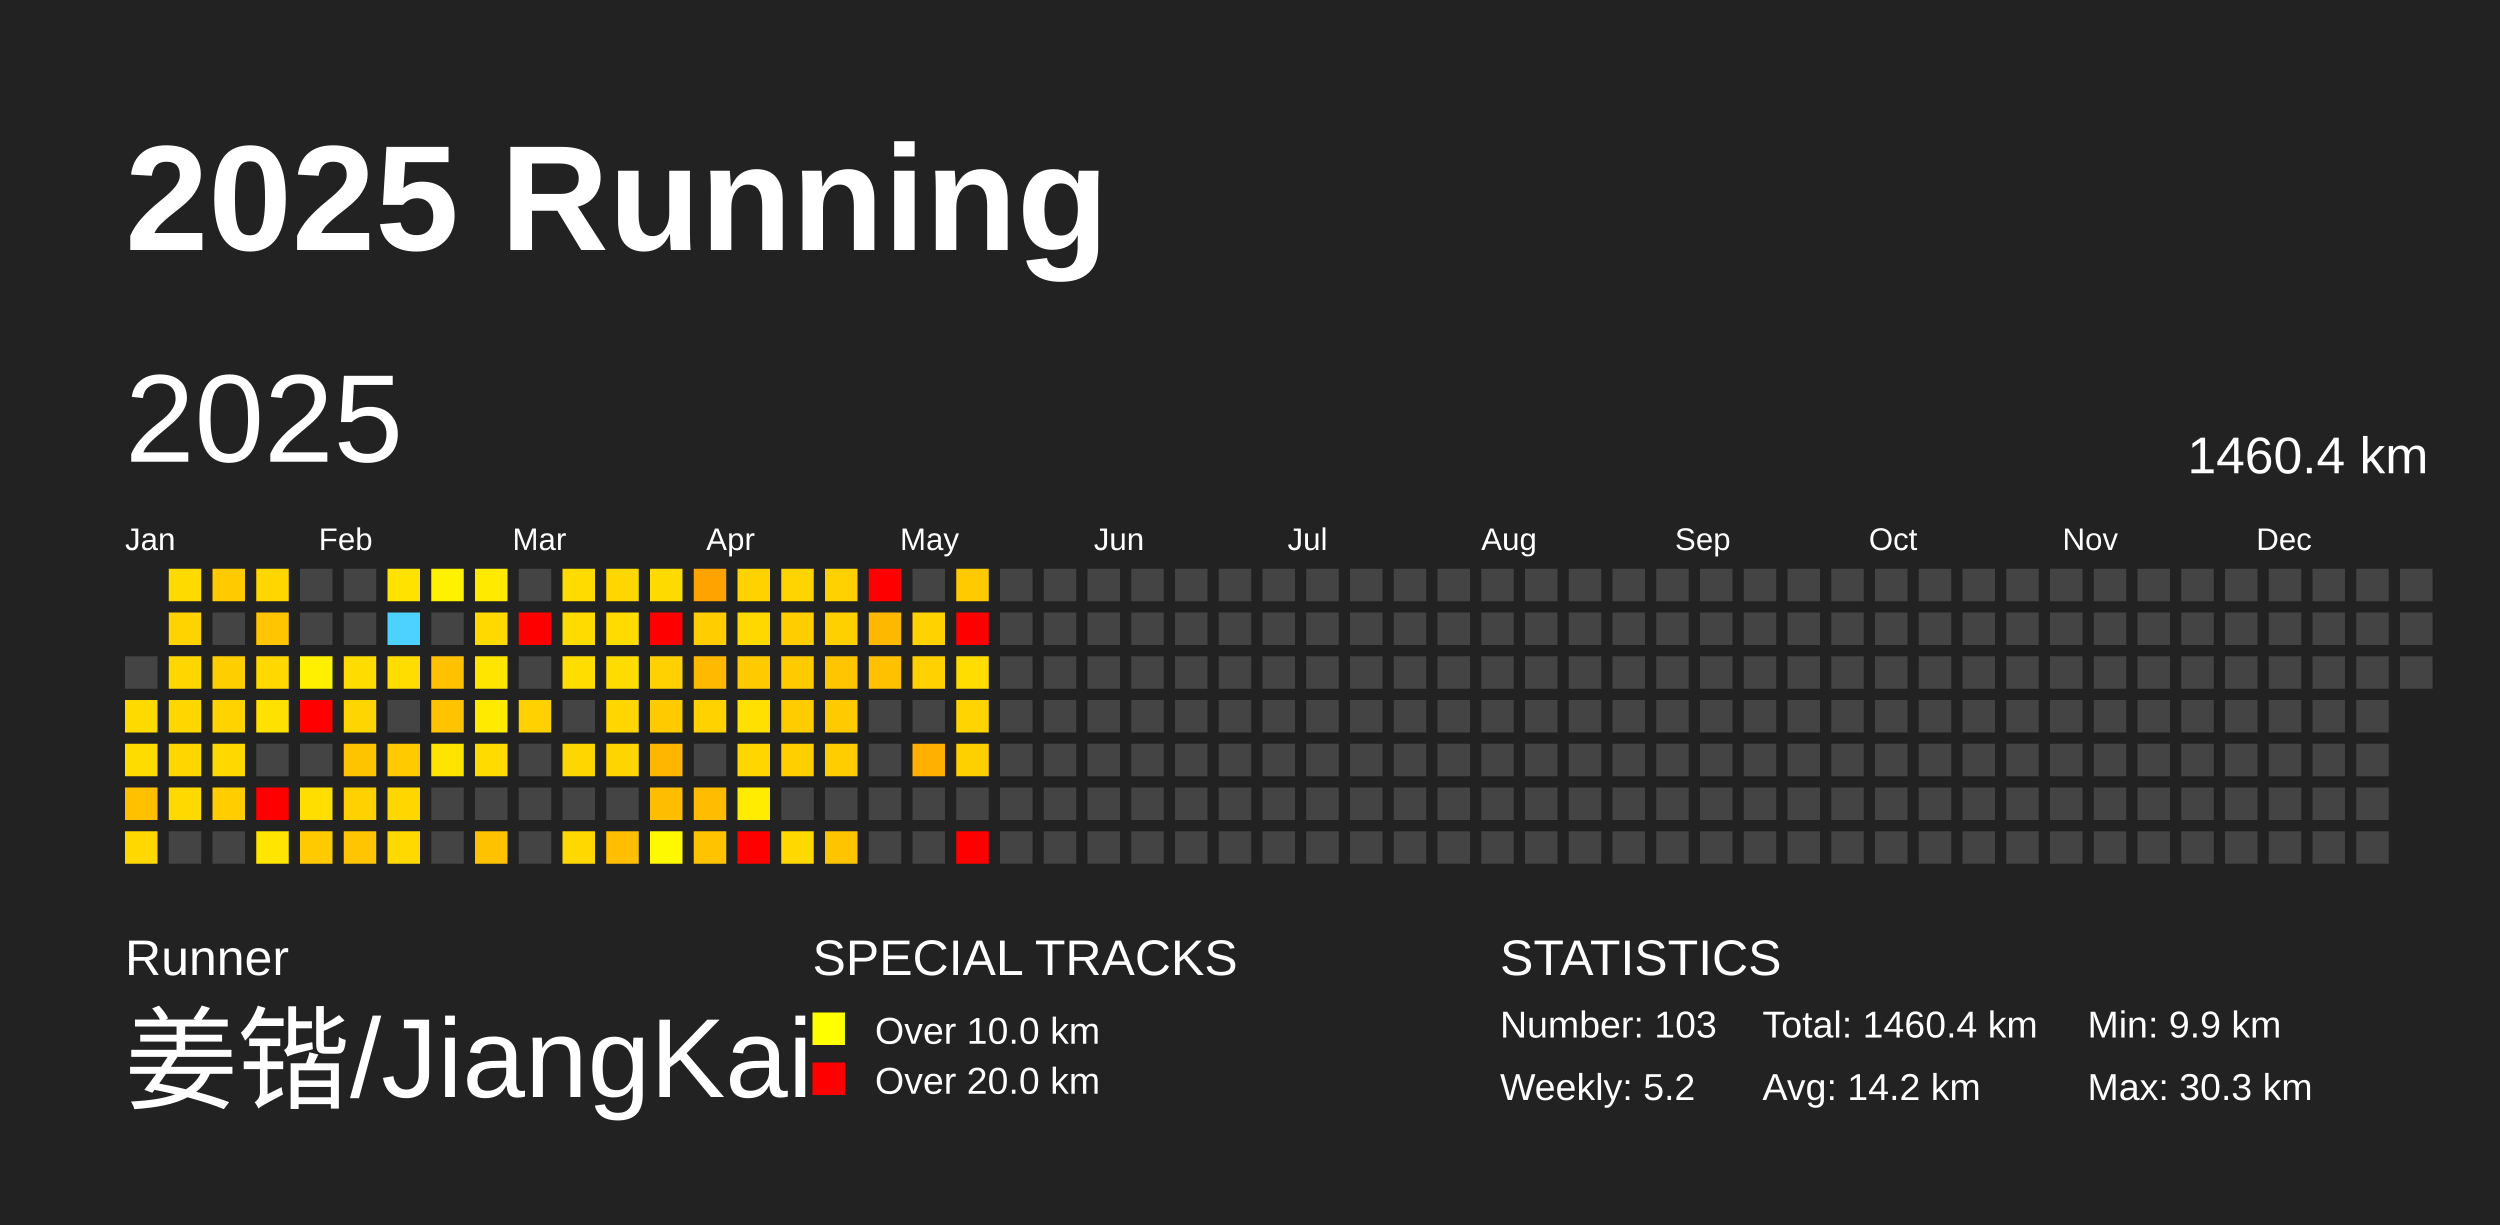
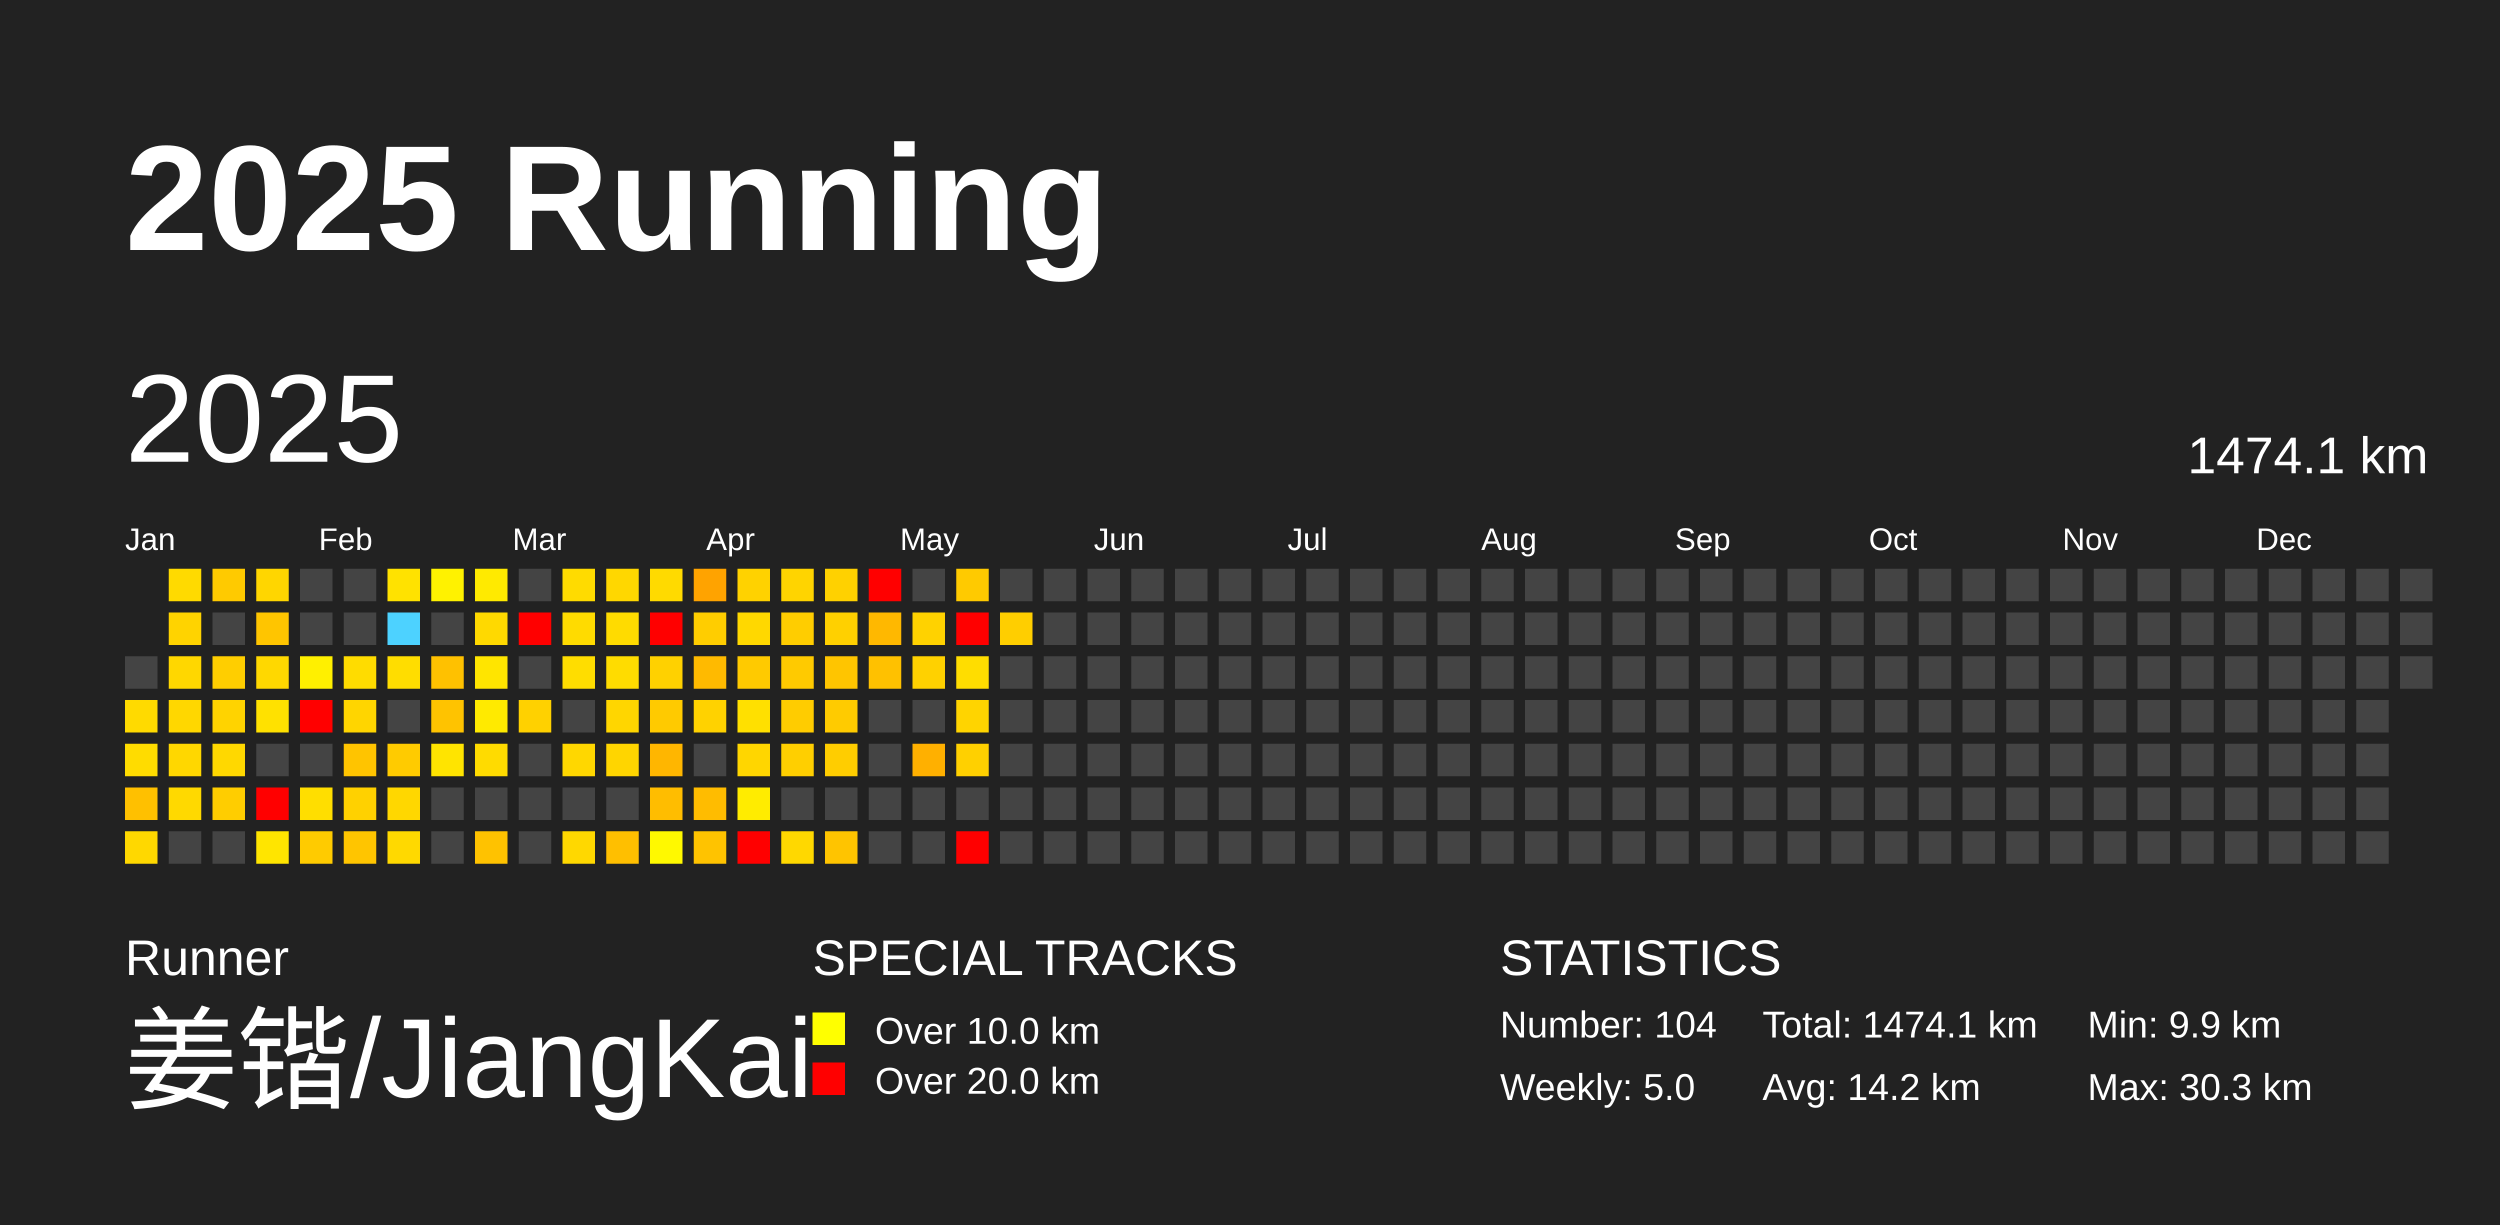
<svg xmlns="http://www.w3.org/2000/svg" baseProfile="full" height="98mm" version="1.1" viewBox="0,0,200,98" width="200mm">
  <defs />
  <rect fill="#222222" height="98" width="200" x="0" y="0" />
  <text fill="#FFFFFF" style="font-size:12px; font-family:Arial; font-weight:bold;" x="10" y="20">2025 Running</text>
  <text fill="#FFFFFF" style="font-size:4px; font-family:Arial" x="10" y="78">Runner</text>
  <text fill="#FFFFFF" style="font-size:9px; font-family:Arial" x="10" y="88">姜锴/JiangKai</text>
  <text fill="#FFFFFF" style="font-size:4px; font-family:Arial" x="65" y="78">SPECIAL TRACKS</text>
  <rect fill="yellow" height="2.6" width="2.6" x="65" y="81" />
  <text fill="#FFFFFF" style="font-size:3px; font-family:Arial" x="70" y="83.5">Over 10.0 km</text>
  <rect fill="red" height="2.6" width="2.6" x="65" y="85" />
  <text fill="#FFFFFF" style="font-size:3px; font-family:Arial" x="70" y="87.5">Over 20.0 km</text>
  <text fill="#FFFFFF" style="font-size:4px; font-family:Arial" x="120" y="78">STATISTICS</text>
-   <text fill="#FFFFFF" style="font-size:3px; font-family:Arial" x="120" y="83">Number: 103</text>
-   <text fill="#FFFFFF" style="font-size:3px; font-family:Arial" x="120" y="88">Weekly: 5.2</text>
-   <text fill="#FFFFFF" style="font-size:3px; font-family:Arial" x="141" y="83">Total: 1460.4 km</text>
+   <text fill="#FFFFFF" style="font-size:3px; font-family:Arial" x="120" y="83">Number: 104</text>
+   <text fill="#FFFFFF" style="font-size:3px; font-family:Arial" x="120" y="88">Weekly: 5.0</text>
+   <text fill="#FFFFFF" style="font-size:3px; font-family:Arial" x="141" y="83">Total: 1474.1 km</text>
  <text fill="#FFFFFF" style="font-size:3px; font-family:Arial" x="141" y="88">Avg: 14.2 km</text>
  <text fill="#FFFFFF" style="font-size:3px; font-family:Arial" x="167" y="83">Min: 9.9 km</text>
  <text fill="#FFFFFF" style="font-size:3px; font-family:Arial" x="167" y="88">Max: 30.3 km</text>
  <text dominant-baseline="hanging" fill="#FFFFFF" style="font-size:10.0px; font-family:Arial;" x="10" y="30">2025</text>
-   <text dominant-baseline="hanging" fill="#FFFFFF" style="font-size:4.125px; font-family:Arial;" x="175" y="35">1460.4 km</text>
+   <text dominant-baseline="hanging" fill="#FFFFFF" style="font-size:4.125px; font-family:Arial;" x="175" y="35">1474.1 km</text>
  <text fill="#FFFFFF" style="font-size:2.5px; font-family:Arial" x="10.0" y="44">Jan</text>
  <text fill="#FFFFFF" style="font-size:2.5px; font-family:Arial" x="25.5" y="44">Feb</text>
  <text fill="#FFFFFF" style="font-size:2.5px; font-family:Arial" x="41.0" y="44">Mar</text>
  <text fill="#FFFFFF" style="font-size:2.5px; font-family:Arial" x="56.5" y="44">Apr</text>
  <text fill="#FFFFFF" style="font-size:2.5px; font-family:Arial" x="72.0" y="44">May</text>
  <text fill="#FFFFFF" style="font-size:2.5px; font-family:Arial" x="87.5" y="44">Jun</text>
  <text fill="#FFFFFF" style="font-size:2.5px; font-family:Arial" x="103.0" y="44">Jul</text>
  <text fill="#FFFFFF" style="font-size:2.5px; font-family:Arial" x="118.5" y="44">Aug</text>
  <text fill="#FFFFFF" style="font-size:2.5px; font-family:Arial" x="134.0" y="44">Sep</text>
  <text fill="#FFFFFF" style="font-size:2.5px; font-family:Arial" x="149.5" y="44">Oct</text>
  <text fill="#FFFFFF" style="font-size:2.5px; font-family:Arial" x="165.0" y="44">Nov</text>
  <text fill="#FFFFFF" style="font-size:2.5px; font-family:Arial" x="180.5" y="44">Dec</text>
  <rect fill="#444444" height="2.6" width="2.6" x="10.0" y="52.5" />
  <rect fill="#ffda00" height="2.6" width="2.6" x="10.0" y="56.0" />
  <rect fill="#ffdc00" height="2.6" width="2.6" x="10.0" y="59.5" />
  <rect fill="#ffc000" height="2.6" width="2.6" x="10.0" y="63.0" />
  <rect fill="#ffd800" height="2.6" width="2.6" x="10.0" y="66.5" />
  <rect fill="#ffda00" height="2.6" width="2.6" x="13.5" y="45.5" />
  <rect fill="#ffd300" height="2.6" width="2.6" x="13.5" y="49.0" />
  <rect fill="#ffd700" height="2.6" width="2.6" x="13.5" y="52.5" />
  <rect fill="#ffd700" height="2.6" width="2.6" x="13.5" y="56.0" />
  <rect fill="#ffd700" height="2.6" width="2.6" x="13.5" y="59.5" />
  <rect fill="#ffd900" height="2.6" width="2.6" x="13.5" y="63.0" />
  <rect fill="#444444" height="2.6" width="2.6" x="13.5" y="66.5" />
  <rect fill="#ffca00" height="2.6" width="2.6" x="17.0" y="45.5" />
  <rect fill="#444444" height="2.6" width="2.6" x="17.0" y="49.0" />
  <rect fill="#ffce00" height="2.6" width="2.6" x="17.0" y="52.5" />
  <rect fill="#ffd300" height="2.6" width="2.6" x="17.0" y="56.0" />
  <rect fill="#ffd800" height="2.6" width="2.6" x="17.0" y="59.5" />
  <rect fill="#ffcd00" height="2.6" width="2.6" x="17.0" y="63.0" />
  <rect fill="#444444" height="2.6" width="2.6" x="17.0" y="66.5" />
  <rect fill="#ffd600" height="2.6" width="2.6" x="20.5" y="45.5" />
  <rect fill="#ffc500" height="2.6" width="2.6" x="20.5" y="49.0" />
  <rect fill="#ffd800" height="2.6" width="2.6" x="20.5" y="52.5" />
  <rect fill="#ffe100" height="2.6" width="2.6" x="20.5" y="56.0" />
  <rect fill="#444444" height="2.6" width="2.6" x="20.5" y="59.5" />
  <rect fill="red" height="2.6" width="2.6" x="20.5" y="63.0" />
  <rect fill="#ffe500" height="2.6" width="2.6" x="20.5" y="66.5" />
  <rect fill="#444444" height="2.6" width="2.6" x="24.0" y="45.5" />
  <rect fill="#444444" height="2.6" width="2.6" x="24.0" y="49.0" />
  <rect fill="#fff000" height="2.6" width="2.6" x="24.0" y="52.5" />
  <rect fill="red" height="2.6" width="2.6" x="24.0" y="56.0" />
  <rect fill="#444444" height="2.6" width="2.6" x="24.0" y="59.5" />
  <rect fill="#ffde00" height="2.6" width="2.6" x="24.0" y="63.0" />
  <rect fill="#ffcb00" height="2.6" width="2.6" x="24.0" y="66.5" />
  <rect fill="#444444" height="2.6" width="2.6" x="27.5" y="45.5" />
  <rect fill="#444444" height="2.6" width="2.6" x="27.5" y="49.0" />
  <rect fill="#ffdc00" height="2.6" width="2.6" x="27.5" y="52.5" />
  <rect fill="#ffd500" height="2.6" width="2.6" x="27.5" y="56.0" />
  <rect fill="#ffc400" height="2.6" width="2.6" x="27.5" y="59.5" />
  <rect fill="#ffd100" height="2.6" width="2.6" x="27.5" y="63.0" />
  <rect fill="#ffc500" height="2.6" width="2.6" x="27.5" y="66.5" />
  <rect fill="#ffe200" height="2.6" width="2.6" x="31.0" y="45.5" />
  <rect fill="#4dd2ff" height="2.6" width="2.6" x="31.0" y="49.0" />
  <rect fill="#ffdd00" height="2.6" width="2.6" x="31.0" y="52.5" />
  <rect fill="#444444" height="2.6" width="2.6" x="31.0" y="56.0" />
  <rect fill="#ffcb00" height="2.6" width="2.6" x="31.0" y="59.5" />
  <rect fill="#ffd700" height="2.6" width="2.6" x="31.0" y="63.0" />
  <rect fill="#ffd900" height="2.6" width="2.6" x="31.0" y="66.5" />
  <rect fill="#fff200" height="2.6" width="2.6" x="34.5" y="45.5" />
  <rect fill="#444444" height="2.6" width="2.6" x="34.5" y="49.0" />
  <rect fill="#ffc100" height="2.6" width="2.6" x="34.5" y="52.5" />
  <rect fill="#ffc300" height="2.6" width="2.6" x="34.5" y="56.0" />
  <rect fill="#ffe400" height="2.6" width="2.6" x="34.5" y="59.5" />
  <rect fill="#444444" height="2.6" width="2.6" x="34.5" y="63.0" />
  <rect fill="#444444" height="2.6" width="2.6" x="34.5" y="66.5" />
  <rect fill="#ffea00" height="2.6" width="2.6" x="38.0" y="45.5" />
  <rect fill="#ffd900" height="2.6" width="2.6" x="38.0" y="49.0" />
  <rect fill="#ffe500" height="2.6" width="2.6" x="38.0" y="52.5" />
  <rect fill="#ffea00" height="2.6" width="2.6" x="38.0" y="56.0" />
  <rect fill="#ffdb00" height="2.6" width="2.6" x="38.0" y="59.5" />
  <rect fill="#444444" height="2.6" width="2.6" x="38.0" y="63.0" />
  <rect fill="#ffc200" height="2.6" width="2.6" x="38.0" y="66.5" />
  <rect fill="#444444" height="2.6" width="2.6" x="41.5" y="45.5" />
  <rect fill="red" height="2.6" width="2.6" x="41.5" y="49.0" />
  <rect fill="#444444" height="2.6" width="2.6" x="41.5" y="52.5" />
  <rect fill="#ffd100" height="2.6" width="2.6" x="41.5" y="56.0" />
  <rect fill="#444444" height="2.6" width="2.6" x="41.5" y="59.5" />
  <rect fill="#444444" height="2.6" width="2.6" x="41.5" y="63.0" />
  <rect fill="#444444" height="2.6" width="2.6" x="41.5" y="66.5" />
  <rect fill="#ffdb00" height="2.6" width="2.6" x="45.0" y="45.5" />
  <rect fill="#ffdb00" height="2.6" width="2.6" x="45.0" y="49.0" />
  <rect fill="#ffdd00" height="2.6" width="2.6" x="45.0" y="52.5" />
  <rect fill="#444444" height="2.6" width="2.6" x="45.0" y="56.0" />
  <rect fill="#ffd700" height="2.6" width="2.6" x="45.0" y="59.5" />
  <rect fill="#444444" height="2.6" width="2.6" x="45.0" y="63.0" />
  <rect fill="#ffd800" height="2.6" width="2.6" x="45.0" y="66.5" />
  <rect fill="#ffd700" height="2.6" width="2.6" x="48.5" y="45.5" />
  <rect fill="#ffdb00" height="2.6" width="2.6" x="48.5" y="49.0" />
  <rect fill="#ffdc00" height="2.6" width="2.6" x="48.5" y="52.5" />
  <rect fill="#ffd600" height="2.6" width="2.6" x="48.5" y="56.0" />
  <rect fill="#ffd500" height="2.6" width="2.6" x="48.5" y="59.5" />
  <rect fill="#444444" height="2.6" width="2.6" x="48.5" y="63.0" />
  <rect fill="#ffbf00" height="2.6" width="2.6" x="48.5" y="66.5" />
  <rect fill="#ffda00" height="2.6" width="2.6" x="52.0" y="45.5" />
  <rect fill="red" height="2.6" width="2.6" x="52.0" y="49.0" />
  <rect fill="#ffd100" height="2.6" width="2.6" x="52.0" y="52.5" />
  <rect fill="#ffca00" height="2.6" width="2.6" x="52.0" y="56.0" />
  <rect fill="#ffb600" height="2.6" width="2.6" x="52.0" y="59.5" />
  <rect fill="#ffbd00" height="2.6" width="2.6" x="52.0" y="63.0" />
  <rect fill="#fff900" height="2.6" width="2.6" x="52.0" y="66.5" />
  <rect fill="#ffa300" height="2.6" width="2.6" x="55.5" y="45.5" />
  <rect fill="#ffcd00" height="2.6" width="2.6" x="55.5" y="49.0" />
  <rect fill="#ffba00" height="2.6" width="2.6" x="55.5" y="52.5" />
  <rect fill="#ffd200" height="2.6" width="2.6" x="55.5" y="56.0" />
  <rect fill="#444444" height="2.6" width="2.6" x="55.5" y="59.5" />
  <rect fill="#ffbc00" height="2.6" width="2.6" x="55.5" y="63.0" />
  <rect fill="#ffc300" height="2.6" width="2.6" x="55.5" y="66.5" />
  <rect fill="#ffd200" height="2.6" width="2.6" x="59.0" y="45.5" />
  <rect fill="#ffd800" height="2.6" width="2.6" x="59.0" y="49.0" />
  <rect fill="#ffca00" height="2.6" width="2.6" x="59.0" y="52.5" />
  <rect fill="#ffe000" height="2.6" width="2.6" x="59.0" y="56.0" />
  <rect fill="#ffd600" height="2.6" width="2.6" x="59.0" y="59.5" />
  <rect fill="#ffec00" height="2.6" width="2.6" x="59.0" y="63.0" />
  <rect fill="red" height="2.6" width="2.6" x="59.0" y="66.5" />
  <rect fill="#ffd400" height="2.6" width="2.6" x="62.5" y="45.5" />
  <rect fill="#ffcd00" height="2.6" width="2.6" x="62.5" y="49.0" />
  <rect fill="#ffca00" height="2.6" width="2.6" x="62.5" y="52.5" />
  <rect fill="#ffcc00" height="2.6" width="2.6" x="62.5" y="56.0" />
  <rect fill="#ffcf00" height="2.6" width="2.6" x="62.5" y="59.5" />
  <rect fill="#444444" height="2.6" width="2.6" x="62.5" y="63.0" />
  <rect fill="#ffd800" height="2.6" width="2.6" x="62.5" y="66.5" />
  <rect fill="#ffd100" height="2.6" width="2.6" x="66.0" y="45.5" />
  <rect fill="#ffd000" height="2.6" width="2.6" x="66.0" y="49.0" />
  <rect fill="#ffc500" height="2.6" width="2.6" x="66.0" y="52.5" />
  <rect fill="#ffcb00" height="2.6" width="2.6" x="66.0" y="56.0" />
  <rect fill="#ffcd00" height="2.6" width="2.6" x="66.0" y="59.5" />
  <rect fill="#444444" height="2.6" width="2.6" x="66.0" y="63.0" />
  <rect fill="#ffc400" height="2.6" width="2.6" x="66.0" y="66.5" />
  <rect fill="red" height="2.6" width="2.6" x="69.5" y="45.5" />
  <rect fill="#ffb800" height="2.6" width="2.6" x="69.5" y="49.0" />
  <rect fill="#ffc100" height="2.6" width="2.6" x="69.5" y="52.5" />
  <rect fill="#444444" height="2.6" width="2.6" x="69.5" y="56.0" />
  <rect fill="#444444" height="2.6" width="2.6" x="69.5" y="59.5" />
  <rect fill="#444444" height="2.6" width="2.6" x="69.5" y="63.0" />
  <rect fill="#444444" height="2.6" width="2.6" x="69.5" y="66.5" />
  <rect fill="#444444" height="2.6" width="2.6" x="73.0" y="45.5" />
  <rect fill="#ffd200" height="2.6" width="2.6" x="73.0" y="49.0" />
  <rect fill="#ffd100" height="2.6" width="2.6" x="73.0" y="52.5" />
  <rect fill="#444444" height="2.6" width="2.6" x="73.0" y="56.0" />
  <rect fill="#ffb000" height="2.6" width="2.6" x="73.0" y="59.5" />
  <rect fill="#444444" height="2.6" width="2.6" x="73.0" y="63.0" />
  <rect fill="#444444" height="2.6" width="2.6" x="73.0" y="66.5" />
  <rect fill="#ffca00" height="2.6" width="2.6" x="76.5" y="45.5" />
  <rect fill="red" height="2.6" width="2.6" x="76.5" y="49.0" />
  <rect fill="#ffdd00" height="2.6" width="2.6" x="76.5" y="52.5" />
  <rect fill="#ffd400" height="2.6" width="2.6" x="76.5" y="56.0" />
  <rect fill="#ffd000" height="2.6" width="2.6" x="76.5" y="59.5" />
  <rect fill="#444444" height="2.6" width="2.6" x="76.5" y="63.0" />
  <rect fill="red" height="2.6" width="2.6" x="76.5" y="66.5" />
  <rect fill="#444444" height="2.6" width="2.6" x="80.0" y="45.5" />
-   <rect fill="#444444" height="2.6" width="2.6" x="80.0" y="49.0" />
+   <rect fill="#ffce00" height="2.6" width="2.6" x="80.0" y="49.0" />
  <rect fill="#444444" height="2.6" width="2.6" x="80.0" y="52.5" />
  <rect fill="#444444" height="2.6" width="2.6" x="80.0" y="56.0" />
  <rect fill="#444444" height="2.6" width="2.6" x="80.0" y="59.5" />
  <rect fill="#444444" height="2.6" width="2.6" x="80.0" y="63.0" />
  <rect fill="#444444" height="2.6" width="2.6" x="80.0" y="66.5" />
  <rect fill="#444444" height="2.6" width="2.6" x="83.5" y="45.5" />
  <rect fill="#444444" height="2.6" width="2.6" x="83.5" y="49.0" />
  <rect fill="#444444" height="2.6" width="2.6" x="83.5" y="52.5" />
  <rect fill="#444444" height="2.6" width="2.6" x="83.5" y="56.0" />
  <rect fill="#444444" height="2.6" width="2.6" x="83.5" y="59.5" />
  <rect fill="#444444" height="2.6" width="2.6" x="83.5" y="63.0" />
  <rect fill="#444444" height="2.6" width="2.6" x="83.5" y="66.5" />
  <rect fill="#444444" height="2.6" width="2.6" x="87.0" y="45.5" />
  <rect fill="#444444" height="2.6" width="2.6" x="87.0" y="49.0" />
  <rect fill="#444444" height="2.6" width="2.6" x="87.0" y="52.5" />
  <rect fill="#444444" height="2.6" width="2.6" x="87.0" y="56.0" />
  <rect fill="#444444" height="2.6" width="2.6" x="87.0" y="59.5" />
  <rect fill="#444444" height="2.6" width="2.6" x="87.0" y="63.0" />
  <rect fill="#444444" height="2.6" width="2.6" x="87.0" y="66.5" />
  <rect fill="#444444" height="2.6" width="2.6" x="90.5" y="45.5" />
  <rect fill="#444444" height="2.6" width="2.6" x="90.5" y="49.0" />
  <rect fill="#444444" height="2.6" width="2.6" x="90.5" y="52.5" />
  <rect fill="#444444" height="2.6" width="2.6" x="90.5" y="56.0" />
  <rect fill="#444444" height="2.6" width="2.6" x="90.5" y="59.5" />
  <rect fill="#444444" height="2.6" width="2.6" x="90.5" y="63.0" />
  <rect fill="#444444" height="2.6" width="2.6" x="90.5" y="66.5" />
  <rect fill="#444444" height="2.6" width="2.6" x="94.0" y="45.5" />
  <rect fill="#444444" height="2.6" width="2.6" x="94.0" y="49.0" />
  <rect fill="#444444" height="2.6" width="2.6" x="94.0" y="52.5" />
  <rect fill="#444444" height="2.6" width="2.6" x="94.0" y="56.0" />
  <rect fill="#444444" height="2.6" width="2.6" x="94.0" y="59.5" />
  <rect fill="#444444" height="2.6" width="2.6" x="94.0" y="63.0" />
  <rect fill="#444444" height="2.6" width="2.6" x="94.0" y="66.5" />
  <rect fill="#444444" height="2.6" width="2.6" x="97.5" y="45.5" />
  <rect fill="#444444" height="2.6" width="2.6" x="97.5" y="49.0" />
  <rect fill="#444444" height="2.6" width="2.6" x="97.5" y="52.5" />
  <rect fill="#444444" height="2.6" width="2.6" x="97.5" y="56.0" />
  <rect fill="#444444" height="2.6" width="2.6" x="97.5" y="59.5" />
  <rect fill="#444444" height="2.6" width="2.6" x="97.5" y="63.0" />
  <rect fill="#444444" height="2.6" width="2.6" x="97.5" y="66.5" />
  <rect fill="#444444" height="2.6" width="2.6" x="101.0" y="45.5" />
  <rect fill="#444444" height="2.6" width="2.6" x="101.0" y="49.0" />
  <rect fill="#444444" height="2.6" width="2.6" x="101.0" y="52.5" />
  <rect fill="#444444" height="2.6" width="2.6" x="101.0" y="56.0" />
  <rect fill="#444444" height="2.6" width="2.6" x="101.0" y="59.5" />
  <rect fill="#444444" height="2.6" width="2.6" x="101.0" y="63.0" />
  <rect fill="#444444" height="2.6" width="2.6" x="101.0" y="66.5" />
  <rect fill="#444444" height="2.6" width="2.6" x="104.5" y="45.5" />
  <rect fill="#444444" height="2.6" width="2.6" x="104.5" y="49.0" />
  <rect fill="#444444" height="2.6" width="2.6" x="104.5" y="52.5" />
  <rect fill="#444444" height="2.6" width="2.6" x="104.5" y="56.0" />
  <rect fill="#444444" height="2.6" width="2.6" x="104.5" y="59.5" />
  <rect fill="#444444" height="2.6" width="2.6" x="104.5" y="63.0" />
  <rect fill="#444444" height="2.6" width="2.6" x="104.5" y="66.5" />
  <rect fill="#444444" height="2.6" width="2.6" x="108.0" y="45.5" />
  <rect fill="#444444" height="2.6" width="2.6" x="108.0" y="49.0" />
  <rect fill="#444444" height="2.6" width="2.6" x="108.0" y="52.5" />
  <rect fill="#444444" height="2.6" width="2.6" x="108.0" y="56.0" />
  <rect fill="#444444" height="2.6" width="2.6" x="108.0" y="59.5" />
  <rect fill="#444444" height="2.6" width="2.6" x="108.0" y="63.0" />
  <rect fill="#444444" height="2.6" width="2.6" x="108.0" y="66.5" />
  <rect fill="#444444" height="2.6" width="2.6" x="111.5" y="45.5" />
  <rect fill="#444444" height="2.6" width="2.6" x="111.5" y="49.0" />
  <rect fill="#444444" height="2.6" width="2.6" x="111.5" y="52.5" />
  <rect fill="#444444" height="2.6" width="2.6" x="111.5" y="56.0" />
  <rect fill="#444444" height="2.6" width="2.6" x="111.5" y="59.5" />
  <rect fill="#444444" height="2.6" width="2.6" x="111.5" y="63.0" />
  <rect fill="#444444" height="2.6" width="2.6" x="111.5" y="66.5" />
  <rect fill="#444444" height="2.6" width="2.6" x="115.0" y="45.5" />
  <rect fill="#444444" height="2.6" width="2.6" x="115.0" y="49.0" />
  <rect fill="#444444" height="2.6" width="2.6" x="115.0" y="52.5" />
  <rect fill="#444444" height="2.6" width="2.6" x="115.0" y="56.0" />
  <rect fill="#444444" height="2.6" width="2.6" x="115.0" y="59.5" />
  <rect fill="#444444" height="2.6" width="2.6" x="115.0" y="63.0" />
  <rect fill="#444444" height="2.6" width="2.6" x="115.0" y="66.5" />
  <rect fill="#444444" height="2.6" width="2.6" x="118.5" y="45.5" />
  <rect fill="#444444" height="2.6" width="2.6" x="118.5" y="49.0" />
  <rect fill="#444444" height="2.6" width="2.6" x="118.5" y="52.5" />
  <rect fill="#444444" height="2.6" width="2.6" x="118.5" y="56.0" />
  <rect fill="#444444" height="2.6" width="2.6" x="118.5" y="59.5" />
  <rect fill="#444444" height="2.6" width="2.6" x="118.5" y="63.0" />
  <rect fill="#444444" height="2.6" width="2.6" x="118.5" y="66.5" />
  <rect fill="#444444" height="2.6" width="2.6" x="122.0" y="45.5" />
  <rect fill="#444444" height="2.6" width="2.6" x="122.0" y="49.0" />
  <rect fill="#444444" height="2.6" width="2.6" x="122.0" y="52.5" />
  <rect fill="#444444" height="2.6" width="2.6" x="122.0" y="56.0" />
  <rect fill="#444444" height="2.6" width="2.6" x="122.0" y="59.5" />
  <rect fill="#444444" height="2.6" width="2.6" x="122.0" y="63.0" />
  <rect fill="#444444" height="2.6" width="2.6" x="122.0" y="66.5" />
  <rect fill="#444444" height="2.6" width="2.6" x="125.5" y="45.5" />
  <rect fill="#444444" height="2.6" width="2.6" x="125.5" y="49.0" />
  <rect fill="#444444" height="2.6" width="2.6" x="125.5" y="52.5" />
  <rect fill="#444444" height="2.6" width="2.6" x="125.5" y="56.0" />
  <rect fill="#444444" height="2.6" width="2.6" x="125.5" y="59.5" />
  <rect fill="#444444" height="2.6" width="2.6" x="125.5" y="63.0" />
  <rect fill="#444444" height="2.6" width="2.6" x="125.5" y="66.5" />
  <rect fill="#444444" height="2.6" width="2.6" x="129.0" y="45.5" />
  <rect fill="#444444" height="2.6" width="2.6" x="129.0" y="49.0" />
  <rect fill="#444444" height="2.6" width="2.6" x="129.0" y="52.5" />
  <rect fill="#444444" height="2.6" width="2.6" x="129.0" y="56.0" />
  <rect fill="#444444" height="2.6" width="2.6" x="129.0" y="59.5" />
  <rect fill="#444444" height="2.6" width="2.6" x="129.0" y="63.0" />
  <rect fill="#444444" height="2.6" width="2.6" x="129.0" y="66.5" />
  <rect fill="#444444" height="2.6" width="2.6" x="132.5" y="45.5" />
  <rect fill="#444444" height="2.6" width="2.6" x="132.5" y="49.0" />
  <rect fill="#444444" height="2.6" width="2.6" x="132.5" y="52.5" />
  <rect fill="#444444" height="2.6" width="2.6" x="132.5" y="56.0" />
  <rect fill="#444444" height="2.6" width="2.6" x="132.5" y="59.5" />
  <rect fill="#444444" height="2.6" width="2.6" x="132.5" y="63.0" />
  <rect fill="#444444" height="2.6" width="2.6" x="132.5" y="66.5" />
  <rect fill="#444444" height="2.6" width="2.6" x="136.0" y="45.5" />
  <rect fill="#444444" height="2.6" width="2.6" x="136.0" y="49.0" />
  <rect fill="#444444" height="2.6" width="2.6" x="136.0" y="52.5" />
  <rect fill="#444444" height="2.6" width="2.6" x="136.0" y="56.0" />
  <rect fill="#444444" height="2.6" width="2.6" x="136.0" y="59.5" />
  <rect fill="#444444" height="2.6" width="2.6" x="136.0" y="63.0" />
  <rect fill="#444444" height="2.6" width="2.6" x="136.0" y="66.5" />
  <rect fill="#444444" height="2.6" width="2.6" x="139.5" y="45.5" />
  <rect fill="#444444" height="2.6" width="2.6" x="139.5" y="49.0" />
  <rect fill="#444444" height="2.6" width="2.6" x="139.5" y="52.5" />
  <rect fill="#444444" height="2.6" width="2.6" x="139.5" y="56.0" />
  <rect fill="#444444" height="2.6" width="2.6" x="139.5" y="59.5" />
  <rect fill="#444444" height="2.6" width="2.6" x="139.5" y="63.0" />
  <rect fill="#444444" height="2.6" width="2.6" x="139.5" y="66.5" />
  <rect fill="#444444" height="2.6" width="2.6" x="143.0" y="45.5" />
  <rect fill="#444444" height="2.6" width="2.6" x="143.0" y="49.0" />
  <rect fill="#444444" height="2.6" width="2.6" x="143.0" y="52.5" />
  <rect fill="#444444" height="2.6" width="2.6" x="143.0" y="56.0" />
  <rect fill="#444444" height="2.6" width="2.6" x="143.0" y="59.5" />
  <rect fill="#444444" height="2.6" width="2.6" x="143.0" y="63.0" />
  <rect fill="#444444" height="2.6" width="2.6" x="143.0" y="66.5" />
  <rect fill="#444444" height="2.6" width="2.6" x="146.5" y="45.5" />
  <rect fill="#444444" height="2.6" width="2.6" x="146.5" y="49.0" />
  <rect fill="#444444" height="2.6" width="2.6" x="146.5" y="52.5" />
  <rect fill="#444444" height="2.6" width="2.6" x="146.5" y="56.0" />
  <rect fill="#444444" height="2.6" width="2.6" x="146.5" y="59.5" />
  <rect fill="#444444" height="2.6" width="2.6" x="146.5" y="63.0" />
  <rect fill="#444444" height="2.6" width="2.6" x="146.5" y="66.5" />
  <rect fill="#444444" height="2.6" width="2.6" x="150.0" y="45.5" />
  <rect fill="#444444" height="2.6" width="2.6" x="150.0" y="49.0" />
  <rect fill="#444444" height="2.6" width="2.6" x="150.0" y="52.5" />
  <rect fill="#444444" height="2.6" width="2.6" x="150.0" y="56.0" />
  <rect fill="#444444" height="2.6" width="2.6" x="150.0" y="59.5" />
  <rect fill="#444444" height="2.6" width="2.6" x="150.0" y="63.0" />
  <rect fill="#444444" height="2.6" width="2.6" x="150.0" y="66.5" />
  <rect fill="#444444" height="2.6" width="2.6" x="153.5" y="45.5" />
  <rect fill="#444444" height="2.6" width="2.6" x="153.5" y="49.0" />
  <rect fill="#444444" height="2.6" width="2.6" x="153.5" y="52.5" />
  <rect fill="#444444" height="2.6" width="2.6" x="153.5" y="56.0" />
  <rect fill="#444444" height="2.6" width="2.6" x="153.5" y="59.5" />
  <rect fill="#444444" height="2.6" width="2.6" x="153.5" y="63.0" />
  <rect fill="#444444" height="2.6" width="2.6" x="153.5" y="66.5" />
  <rect fill="#444444" height="2.6" width="2.6" x="157.0" y="45.5" />
  <rect fill="#444444" height="2.6" width="2.6" x="157.0" y="49.0" />
  <rect fill="#444444" height="2.6" width="2.6" x="157.0" y="52.5" />
  <rect fill="#444444" height="2.6" width="2.6" x="157.0" y="56.0" />
  <rect fill="#444444" height="2.6" width="2.6" x="157.0" y="59.5" />
  <rect fill="#444444" height="2.6" width="2.6" x="157.0" y="63.0" />
  <rect fill="#444444" height="2.6" width="2.6" x="157.0" y="66.5" />
  <rect fill="#444444" height="2.6" width="2.6" x="160.5" y="45.5" />
  <rect fill="#444444" height="2.6" width="2.6" x="160.5" y="49.0" />
  <rect fill="#444444" height="2.6" width="2.6" x="160.5" y="52.5" />
  <rect fill="#444444" height="2.6" width="2.6" x="160.5" y="56.0" />
  <rect fill="#444444" height="2.6" width="2.6" x="160.5" y="59.5" />
  <rect fill="#444444" height="2.6" width="2.6" x="160.5" y="63.0" />
  <rect fill="#444444" height="2.6" width="2.6" x="160.5" y="66.5" />
  <rect fill="#444444" height="2.6" width="2.6" x="164.0" y="45.5" />
  <rect fill="#444444" height="2.6" width="2.6" x="164.0" y="49.0" />
  <rect fill="#444444" height="2.6" width="2.6" x="164.0" y="52.5" />
  <rect fill="#444444" height="2.6" width="2.6" x="164.0" y="56.0" />
  <rect fill="#444444" height="2.6" width="2.6" x="164.0" y="59.5" />
  <rect fill="#444444" height="2.6" width="2.6" x="164.0" y="63.0" />
  <rect fill="#444444" height="2.6" width="2.6" x="164.0" y="66.5" />
  <rect fill="#444444" height="2.6" width="2.6" x="167.5" y="45.5" />
  <rect fill="#444444" height="2.6" width="2.6" x="167.5" y="49.0" />
  <rect fill="#444444" height="2.6" width="2.6" x="167.5" y="52.5" />
  <rect fill="#444444" height="2.6" width="2.6" x="167.5" y="56.0" />
  <rect fill="#444444" height="2.6" width="2.6" x="167.5" y="59.5" />
  <rect fill="#444444" height="2.6" width="2.6" x="167.5" y="63.0" />
  <rect fill="#444444" height="2.6" width="2.6" x="167.5" y="66.5" />
  <rect fill="#444444" height="2.6" width="2.6" x="171.0" y="45.5" />
  <rect fill="#444444" height="2.6" width="2.6" x="171.0" y="49.0" />
  <rect fill="#444444" height="2.6" width="2.6" x="171.0" y="52.5" />
  <rect fill="#444444" height="2.6" width="2.6" x="171.0" y="56.0" />
  <rect fill="#444444" height="2.6" width="2.6" x="171.0" y="59.5" />
  <rect fill="#444444" height="2.6" width="2.6" x="171.0" y="63.0" />
  <rect fill="#444444" height="2.6" width="2.6" x="171.0" y="66.5" />
  <rect fill="#444444" height="2.6" width="2.6" x="174.5" y="45.5" />
  <rect fill="#444444" height="2.6" width="2.6" x="174.5" y="49.0" />
  <rect fill="#444444" height="2.6" width="2.6" x="174.5" y="52.5" />
  <rect fill="#444444" height="2.6" width="2.6" x="174.5" y="56.0" />
  <rect fill="#444444" height="2.6" width="2.6" x="174.5" y="59.5" />
  <rect fill="#444444" height="2.6" width="2.6" x="174.5" y="63.0" />
  <rect fill="#444444" height="2.6" width="2.6" x="174.5" y="66.5" />
  <rect fill="#444444" height="2.6" width="2.6" x="178.0" y="45.5" />
  <rect fill="#444444" height="2.6" width="2.6" x="178.0" y="49.0" />
  <rect fill="#444444" height="2.6" width="2.6" x="178.0" y="52.5" />
  <rect fill="#444444" height="2.6" width="2.6" x="178.0" y="56.0" />
  <rect fill="#444444" height="2.6" width="2.6" x="178.0" y="59.5" />
  <rect fill="#444444" height="2.6" width="2.6" x="178.0" y="63.0" />
  <rect fill="#444444" height="2.6" width="2.6" x="178.0" y="66.5" />
  <rect fill="#444444" height="2.6" width="2.6" x="181.5" y="45.5" />
  <rect fill="#444444" height="2.6" width="2.6" x="181.5" y="49.0" />
  <rect fill="#444444" height="2.6" width="2.6" x="181.5" y="52.5" />
  <rect fill="#444444" height="2.6" width="2.6" x="181.5" y="56.0" />
  <rect fill="#444444" height="2.6" width="2.6" x="181.5" y="59.5" />
  <rect fill="#444444" height="2.6" width="2.6" x="181.5" y="63.0" />
  <rect fill="#444444" height="2.6" width="2.6" x="181.5" y="66.5" />
  <rect fill="#444444" height="2.6" width="2.6" x="185.0" y="45.5" />
  <rect fill="#444444" height="2.6" width="2.6" x="185.0" y="49.0" />
  <rect fill="#444444" height="2.6" width="2.6" x="185.0" y="52.5" />
  <rect fill="#444444" height="2.6" width="2.6" x="185.0" y="56.0" />
  <rect fill="#444444" height="2.6" width="2.6" x="185.0" y="59.5" />
  <rect fill="#444444" height="2.6" width="2.6" x="185.0" y="63.0" />
  <rect fill="#444444" height="2.6" width="2.6" x="185.0" y="66.5" />
  <rect fill="#444444" height="2.6" width="2.6" x="188.5" y="45.5" />
  <rect fill="#444444" height="2.6" width="2.6" x="188.5" y="49.0" />
  <rect fill="#444444" height="2.6" width="2.6" x="188.5" y="52.5" />
  <rect fill="#444444" height="2.6" width="2.6" x="188.5" y="56.0" />
  <rect fill="#444444" height="2.6" width="2.6" x="188.5" y="59.5" />
  <rect fill="#444444" height="2.6" width="2.6" x="188.5" y="63.0" />
  <rect fill="#444444" height="2.6" width="2.6" x="188.5" y="66.5" />
  <rect fill="#444444" height="2.6" width="2.6" x="192.0" y="45.5" />
  <rect fill="#444444" height="2.6" width="2.6" x="192.0" y="49.0" />
  <rect fill="#444444" height="2.6" width="2.6" x="192.0" y="52.5" />
</svg>
